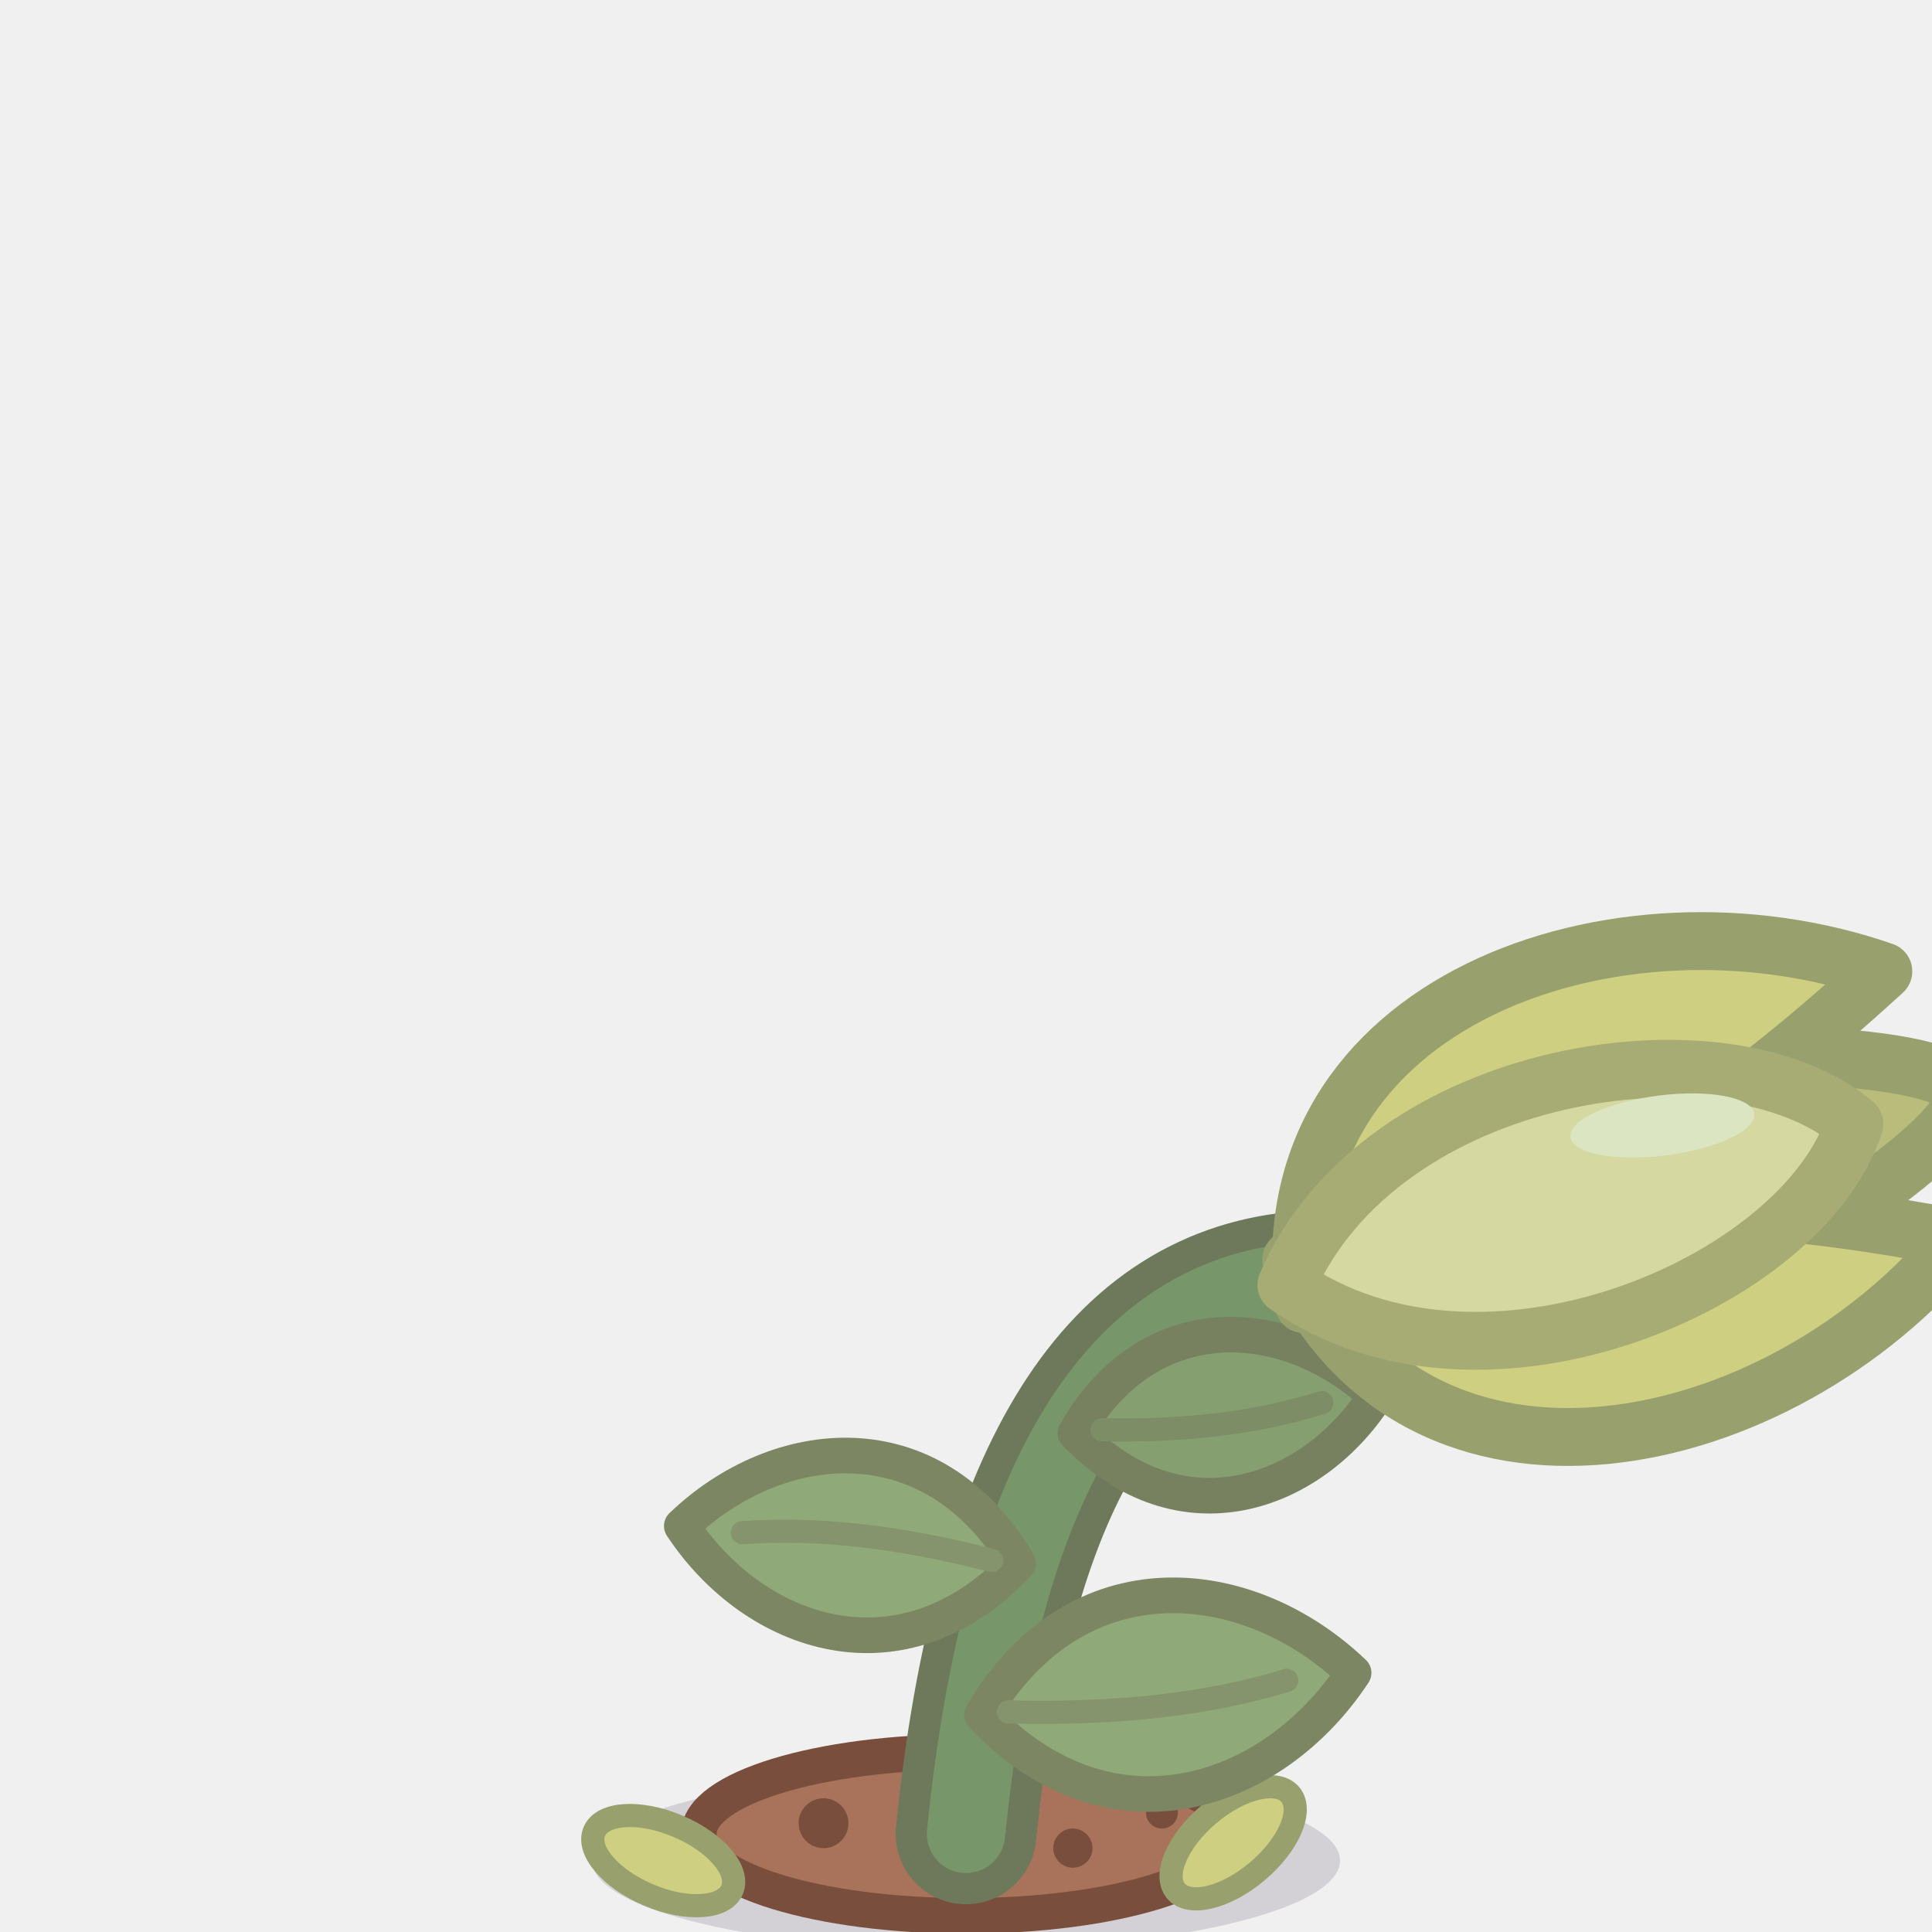
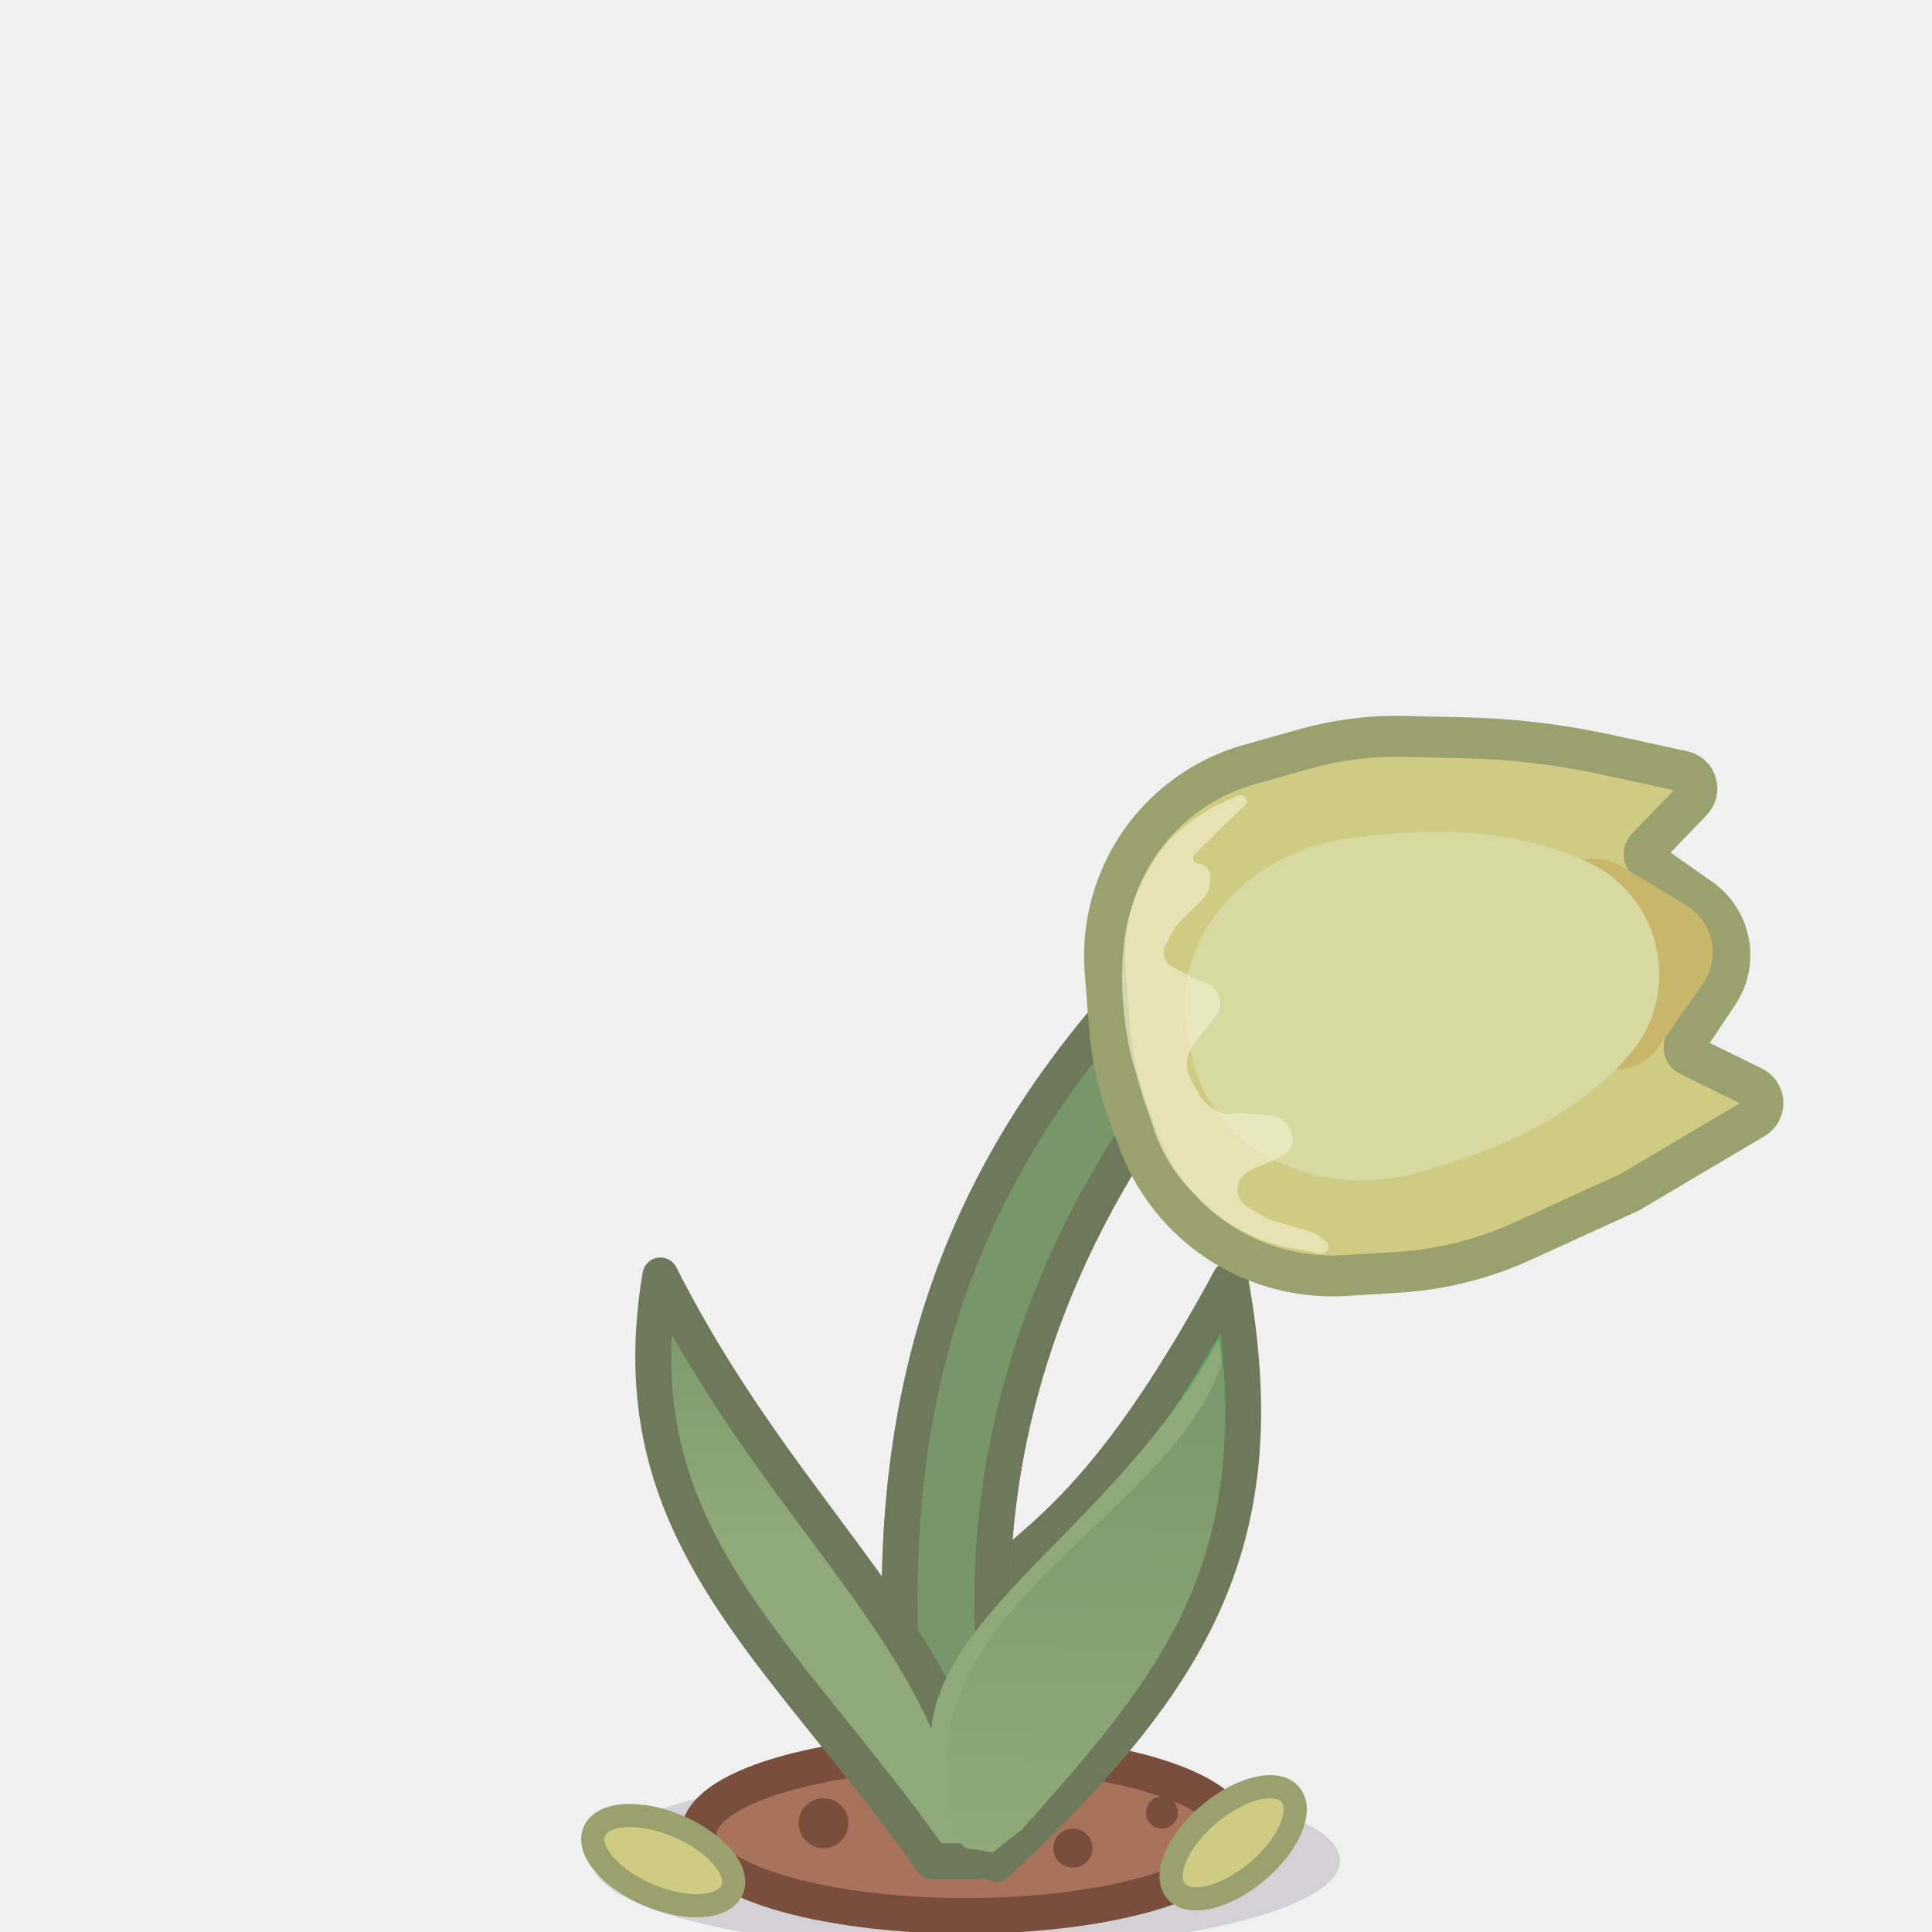
<svg xmlns="http://www.w3.org/2000/svg" width="256" height="256" viewBox="0 0 256 256" fill="none">
-   <g clip-path="url(#clip0_1219_3308)">
-     <path d="M177.56 246.54C177.56 253.06 155.37 258.34 128 258.34C100.63 258.34 78.44 253.06 78.44 246.54C78.44 240.02 100.63 234.74 128 234.74C155.37 234.74 177.56 240.02 177.56 246.54Z" fill="#3E2F45" fill-opacity="0.16" />
-     <path d="M163.4 243C163.4 249 147.55 253.86 128 253.86C108.45 253.86 92.6 249 92.6 243C92.6 237 108.45 232.14 128 232.14C147.55 232.14 163.4 237 163.4 243Z" fill="#A8735A" />
-     <path d="M163.4 243C163.4 249 147.55 253.86 128 253.86C108.45 253.86 92.6 249 92.6 243C92.6 237 108.45 232.14 128 232.14C147.55 232.14 163.4 237 163.4 243Z" stroke-width="4.72" stroke-linecap="round" stroke-linejoin="round" stroke="#7A4E3C" />
-     <path d="M112.42 241.58C112.42 243.41 110.94 244.89 109.12 244.89C107.3 244.89 105.82 243.41 105.82 241.58C105.82 239.76 107.3 238.28 109.12 238.28C110.94 238.28 112.42 239.76 112.42 241.58Z" fill="#7A4E3C" />
-     <path d="M144.76 244.89C144.76 246.32 143.59 247.48 142.16 247.48C140.73 247.48 139.56 246.32 139.56 244.89C139.56 243.45 140.73 242.29 142.16 242.29C143.59 242.29 144.76 243.45 144.76 244.89Z" fill="#7A4E3C" />
-     <path d="M156.08 240.17C156.08 241.34 155.13 242.29 153.96 242.29C152.79 242.29 151.84 241.34 151.84 240.17C151.84 238.99 152.79 238.04 153.96 238.04C155.13 238.04 156.08 238.99 156.08 240.17Z" fill="#7A4E3C" />
-     <path d="M97.01 250.4C95.94 252.92 90.99 253.24 85.95 251.1C80.91 248.97 77.68 245.2 78.75 242.68C79.82 240.16 84.77 239.84 89.81 241.98C94.85 244.11 98.08 247.88 97.01 250.4Z" fill="#CFCF82" />
-     <path d="M97.01 250.4C95.94 252.92 90.99 253.24 85.95 251.1C80.91 248.97 77.68 245.2 78.75 242.68C79.82 240.16 84.77 239.84 89.81 241.98C94.85 244.11 98.08 247.88 97.01 250.4Z" stroke-width="3.07" stroke-linecap="round" stroke-linejoin="round" stroke="#98A16E" />
-     <path d="M170.98 237.79C172.74 239.89 170.78 244.44 166.59 247.97C162.41 251.5 157.58 252.66 155.82 250.57C154.06 248.47 156.02 243.92 160.21 240.39C164.39 236.86 169.22 235.7 170.98 237.79Z" fill="#CFCF82" />
-     <path d="M170.98 237.79C172.74 239.89 170.78 244.44 166.59 247.97C162.41 251.5 157.58 252.66 155.82 250.57C154.06 248.47 156.02 243.92 160.21 240.39C164.39 236.86 169.22 235.7 170.98 237.79Z" stroke-width="3.07" stroke-linecap="round" stroke-linejoin="round" stroke="#98A16E" />
-     <path d="M128 243C132.687 196.553 147.33 172.17 171.93 169.85" stroke-width="18.64" stroke-linecap="round" stroke-linejoin="round" stroke="#6D795A" />
-     <path d="M128 243C132.687 196.553 147.33 172.17 171.93 169.85" stroke-width="10.38" stroke-linecap="round" stroke-linejoin="round" stroke="#77966A" />
-     <path d="M134.91 207.16C123.52 187.84 102.97 190.07 90.34 202.2C99.99 216.81 119.55 223.5 134.91 207.16Z" fill="#90A978" />
-     <path d="M134.91 207.16C123.52 187.84 102.97 190.07 90.34 202.2C99.99 216.81 119.55 223.5 134.91 207.16Z" stroke-width="4.72" stroke-linecap="round" stroke-linejoin="round" stroke="#7D8663" />
-     <path d="M131.39 206.76C119.077 203.587 108.067 202.363 98.36 203.09" stroke-width="3.07" stroke-linecap="round" stroke-linejoin="round" stroke="#85946C" />
-     <path d="M142.5 189.88C156.41 204.33 173.83 198.14 182.31 184.97C170.89 174.25 152.48 172.48 142.5 189.88Z" fill="#869F70" />
-     <path d="M142.5 189.88C156.41 204.33 173.83 198.14 182.31 184.97C170.89 174.25 152.48 172.48 142.5 189.88Z" stroke-width="4.72" stroke-linecap="round" stroke-linejoin="round" stroke="#77815F" />
-     <path d="M146.01 189.45C157.136 189.69 166.85 188.49 175.15 185.85" stroke-width="3.07" stroke-linecap="round" stroke-linejoin="round" stroke="#7D8D66" />
-     <path d="M130.12 227.23C147.12 245.26 168.72 237.83 179.36 221.66C165.38 208.28 142.66 205.86 130.12 227.23Z" fill="#90A978" />
-     <path d="M130.12 227.23C147.12 245.26 168.72 237.83 179.36 221.66C165.38 208.28 142.66 205.86 130.12 227.23Z" stroke-width="4.72" stroke-linecap="round" stroke-linejoin="round" stroke="#7D8663" />
-     <path d="M133.63 226.83C147.923 227.21 160.213 225.82 170.5 222.66" stroke-width="3.07" stroke-linecap="round" stroke-linejoin="round" stroke="#85946C" />
-     <path d="M182.94 141.22C230.987 138.22 256.834 139.393 260.48 144.74C260.187 151.2 238.804 165.767 196.33 188.44C176.124 177.16 171.66 161.42 182.94 141.22Z" fill="#B9BC7A" />
-     <path d="M182.94 141.22C230.987 138.22 256.834 139.393 260.48 144.74C260.187 151.2 238.804 165.767 196.33 188.44C176.124 177.16 171.66 161.42 182.94 141.22Z" stroke-width="7.67" stroke-linecap="round" stroke-linejoin="round" stroke="#98A16E" />
-     <path d="M172.76 172.8C167.79 132.76 214.18 116.41 249.55 128.71C229.29 147.21 208.18 162.76 172.76 172.8Z" fill="#CFCF82" />
-     <path d="M172.76 172.8C167.79 132.76 214.18 116.41 249.55 128.71C229.29 147.21 208.18 162.76 172.76 172.8Z" stroke-width="7.67" stroke-linecap="round" stroke-linejoin="round" stroke="#98A16E" />
-     <path d="M171.09 166.9C187.87 203.6 235.94 193.16 259.59 164.13C232.63 159.02 206.51 156.86 171.09 166.9Z" fill="#CFCF82" />
-     <path d="M171.09 166.9C187.87 203.6 235.94 193.16 259.59 164.13C232.63 159.02 206.51 156.86 171.09 166.9Z" stroke-width="7.67" stroke-linecap="round" stroke-linejoin="round" stroke="#98A16E" />
-     <path d="M170.45 170.27C182.94 141.22 228.89 134.56 245.72 148.93C238.93 169.98 196.33 188.44 170.45 170.27Z" fill="#D5D9A1" />
-     <path d="M170.45 170.27C182.94 141.22 228.89 134.56 245.72 148.93C238.93 169.98 196.33 188.44 170.45 170.27Z" stroke-width="7.67" stroke-linecap="round" stroke-linejoin="round" stroke="#A6AC74" />
-     <path d="M220.77 153.09C214.04 153.94 208.37 152.86 208.09 150.67C207.81 148.49 213.04 146.03 219.76 145.17C226.49 144.32 232.16 145.4 232.44 147.58C232.72 149.77 227.49 152.23 220.77 153.09Z" fill="#DBE5C2" />
+   <g clip-path="url(#clip0_1270_4235)">
+     <mask id="mask0_1270_4235" style="mask-type:luminance" maskUnits="userSpaceOnUse" x="0" y="0" width="256" height="256">
+       <path d="M256 0H0V256H256V0Z" fill="white" />
+     </mask>
+     <g mask="url(#mask0_1270_4235)">
+       <path d="M177.56 246.54C177.56 253.06 155.37 258.34 128 258.34C100.63 258.34 78.44 253.06 78.44 246.54C78.44 240.02 100.63 234.74 128 234.74C155.37 234.74 177.56 240.02 177.56 246.54Z" fill="#3E2F45" fill-opacity="0.16" />
+       <path d="M163.4 243C163.4 249 147.55 253.86 128 253.86C108.45 253.86 92.6 249 92.6 243C92.6 237 108.45 232.14 128 232.14C147.55 232.14 163.4 237 163.4 243Z" fill="#A8735A" />
+       <path d="M163.4 243C163.4 249 147.55 253.86 128 253.86C108.45 253.86 92.6 249 92.6 243C92.6 237 108.45 232.14 128 232.14C147.55 232.14 163.4 237 163.4 243Z" stroke-width="4.72" stroke-linecap="round" stroke-linejoin="round" stroke="#7A4E3C" />
+       <path d="M112.42 241.58C112.42 243.41 110.94 244.89 109.12 244.89C107.3 244.89 105.82 243.41 105.82 241.58C105.82 239.76 107.3 238.28 109.12 238.28C110.94 238.28 112.42 239.76 112.42 241.58Z" fill="#7A4E3C" />
+       <path d="M144.76 244.89C144.76 246.32 143.59 247.48 142.16 247.48C140.73 247.48 139.56 246.32 139.56 244.89C139.56 243.45 140.73 242.29 142.16 242.29C143.59 242.29 144.76 243.45 144.76 244.89Z" fill="#7A4E3C" />
+       <path d="M156.08 240.17C156.08 241.34 155.13 242.29 153.96 242.29C152.79 242.29 151.84 241.34 151.84 240.17C151.84 238.99 152.79 238.04 153.96 238.04C155.13 238.04 156.08 238.99 156.08 240.17Z" fill="#7A4E3C" />
+       <path d="M132.016 247C158.527 222.161 169.238 203.653 163 169.5C137.702 216.283 129.343 199.841 123 227.683L132.016 247Z" fill="#58A866" stroke-width="4.75" stroke-linecap="round" stroke-linejoin="round" stroke="#6D795A" />
+       <path d="M146.001 132C153.58 132 154 140.536 154 149.5C139.272 171.131 128.357 201.236 136.778 237.473C137.884 242.233 134.415 247 129.528 247C124.027 247 119.301 243.022 118.593 237.567C112.974 194.286 120.439 161.401 146.001 132Z" fill="#77966A" />
+       <mask id="mask1_1270_4235" style="mask-type:luminance" maskUnits="userSpaceOnUse" x="116" y="132" width="38" height="115">
+         <path d="M146.001 132C153.58 132 154 140.536 154 149.5C139.272 171.131 128.357 201.236 136.778 237.473C137.884 242.233 134.415 247 129.528 247C124.027 247 119.301 243.022 118.593 237.567C112.974 194.286 120.439 161.401 146.001 132Z" fill="white" />
+       </mask>
+       <g mask="url(#mask1_1270_4235)">
+         <path d="M146.001 132C153.58 132 154 140.536 154 149.5C139.272 171.131 128.357 201.236 136.778 237.473C137.884 242.233 134.415 247 129.528 247C124.027 247 119.301 243.022 118.593 237.567C112.974 194.286 120.439 161.401 146.001 132Z" stroke-width="9.5" stroke="#6D795A" />
+       </g>
+       <path d="M123.52 246.616C103.36 218.131 81.74 203.182 87.5 169C104.78 203.182 128.56 218.131 130 246.616H123.52Z" fill="url(#paint0_linear_1270_4235)" stroke-width="4.75" stroke-linecap="round" stroke-linejoin="round" stroke="#6D795A" />
+       <path d="M128.514 244.877C135.5 244 167.235 214.81 161.5 177.5C144.5 208.5 110.306 218.855 128.514 244.877Z" fill="#90A978" />
+       <path d="M135.441 242.393C152.844 222.88 164.274 209.26 162 180.5C154.142 202.947 118.033 212.778 126.709 243.651L127.915 244.857L131.533 245.46L135.441 242.393Z" fill="url(#paint1_linear_1270_4235)" />
+       <path d="M185.996 97.577L194.08 97.76C200.366 97.901 206.623 98.644 212.768 99.976L223.127 102.223C224.839 102.703 225.421 104.837 224.189 106.12L218.182 112.374C218.128 112.43 218.079 112.493 218.037 112.559C217.695 113.096 217.836 113.806 218.356 114.172L225.338 119.08C229.387 121.927 230.43 127.482 227.69 131.604L223.342 138.145C222.983 138.686 223.125 139.414 223.661 139.779C223.707 139.811 223.756 139.839 223.807 139.864L232.256 144.007C233.829 144.778 234.069 146.921 232.707 148.021C232.617 148.094 232.521 148.16 232.422 148.219L215.881 158.006L201.764 164.452C196.55 166.833 190.942 168.234 185.221 168.587L178.225 169.017C171.841 169.41 165.52 167.554 160.361 163.771C155.983 160.561 152.659 156.121 150.811 151.015L149.36 147.004C148.09 143.496 147.301 139.832 147.013 136.113L146.439 128.685C146.045 123.595 147.139 118.5 149.588 114.02C152.988 107.801 158.75 103.215 165.573 101.297L172.943 99.226C177.188 98.033 181.587 97.478 185.996 97.577Z" fill="#CFCB82" stroke-width="5.422" stroke="#9BA16E" />
+       <path d="M223.473 119.993C227.036 122.157 228.036 126.877 225.656 130.3L219.858 138.639C216.215 143.877 208.069 142.174 206.829 135.916L204.162 122.434C202.941 116.266 209.632 111.587 215.006 114.851L223.473 119.993Z" fill="#C8B76A" />
+       <path d="M157.213 136.29C155.25 123.698 165.62 113.047 178.228 111.18C191.43 109.225 202.276 110.308 210.764 114.429C220.261 119.04 222.865 131.7 215.96 139.686C209.788 146.823 200.251 152.099 187.349 155.514C175.028 158.776 161.295 153.084 158.128 140.739C157.751 139.271 157.446 137.788 157.213 136.29Z" fill="#D8D9A1" />
+       <path opacity="0.66" d="M149.441 122.079C150.352 118.149 152.156 114.99 153.74 112.798C155.414 110.481 157.755 108.768 160.195 107.278L160.779 106.921L164.062 105.424C164.429 105.257 164.864 105.388 165.076 105.731C165.276 106.054 165.221 106.473 164.946 106.735L161.747 109.768L158.289 113.245C157.871 113.666 158.15 114.382 158.742 114.409C159.733 114.493 160.466 115.367 160.376 116.357L160.292 117.288C160.235 117.92 159.959 118.512 159.511 118.962L156.397 122.094C155.907 122.586 155.496 123.151 155.179 123.769L154.44 125.207C154.214 125.647 154.145 126.15 154.245 126.633C154.375 127.265 154.779 127.805 155.348 128.108L158.146 129.596L159.928 130.339C160.062 130.395 160.191 130.461 160.314 130.536C161.777 131.428 162.124 133.403 161.051 134.74L159.581 136.572L158.233 138.253C157.428 139.257 157.111 140.568 157.371 141.829C157.456 142.244 157.602 142.643 157.803 143.015L158.798 144.854C159.11 145.43 159.529 145.94 160.034 146.357L160.621 146.842C161.438 147.516 162.517 147.785 163.554 147.571C163.862 147.508 164.178 147.486 164.492 147.507L167.356 147.698L168.028 147.743C169.602 147.848 170.913 148.991 171.231 150.536C171.443 151.567 170.941 152.612 170.004 153.09L168.611 153.802L165.747 155.037C165.003 155.358 164.427 155.974 164.157 156.738L164.12 156.84C163.967 157.272 163.935 157.738 164.028 158.188C164.167 158.863 164.576 159.451 165.161 159.817L167.028 160.982C167.618 161.35 168.255 161.637 168.922 161.833L173.868 163.287C174.047 163.34 174.216 163.422 174.368 163.53L175.633 164.434C176.264 164.885 176.093 165.867 175.345 166.078C175.207 166.116 175.061 166.122 174.92 166.095L170.551 165.255C168.78 164.914 167.064 164.333 165.451 163.527L165.15 163.376C164.091 162.847 163.077 162.235 162.116 161.544L161.94 161.418C160.762 160.571 159.66 159.623 158.647 158.584L157.757 157.672C156.853 156.745 156.039 155.735 155.325 154.654C154.674 153.668 154.109 152.627 153.637 151.543L153.285 150.736L151.451 145.388L150.214 141.131C149.191 137.914 147.801 129.157 149.441 122.079Z" fill="#F2EFCD" />
+       <path d="M97.01 250.4C95.94 252.92 90.99 253.24 85.95 251.1C80.91 248.97 77.68 245.2 78.75 242.68C79.82 240.16 84.77 239.84 89.81 241.98C94.85 244.11 98.08 247.88 97.01 250.4Z" fill="#CFCB82" stroke-width="3.07" stroke-linecap="round" stroke-linejoin="round" stroke="#9BA16E" />
+       <path d="M170.98 237.79C172.74 239.89 170.78 244.44 166.59 247.97C162.41 251.5 157.58 252.66 155.82 250.57C154.06 248.47 156.02 243.92 160.21 240.39C164.39 236.86 169.22 235.7 170.98 237.79Z" fill="#CFCB82" stroke-width="3.07" stroke-linecap="round" stroke-linejoin="round" stroke="#9BA16E" />
+     </g>
  </g>
  <defs>
-     <clipPath id="clip0_1219_3308">
+     <linearGradient id="paint0_linear_1270_4235" x1="115" y1="152.616" x2="115" y2="246.616" gradientUnits="userSpaceOnUse">
+       <stop offset="0.154" stop-color="#77966A" />
+       <stop offset="0.543" stop-color="#90A978" />
+     </linearGradient>
+     <linearGradient id="paint1_linear_1270_4235" x1="146.061" y1="173.804" x2="144.23" y2="246.044" gradientUnits="userSpaceOnUse">
+       <stop stop-color="#77966A" />
+       <stop offset="1" stop-color="#90A978" />
+     </linearGradient>
+     <clipPath id="clip0_1270_4235">
      <rect width="256" height="256" fill="white" />
    </clipPath>
  </defs>
</svg>
